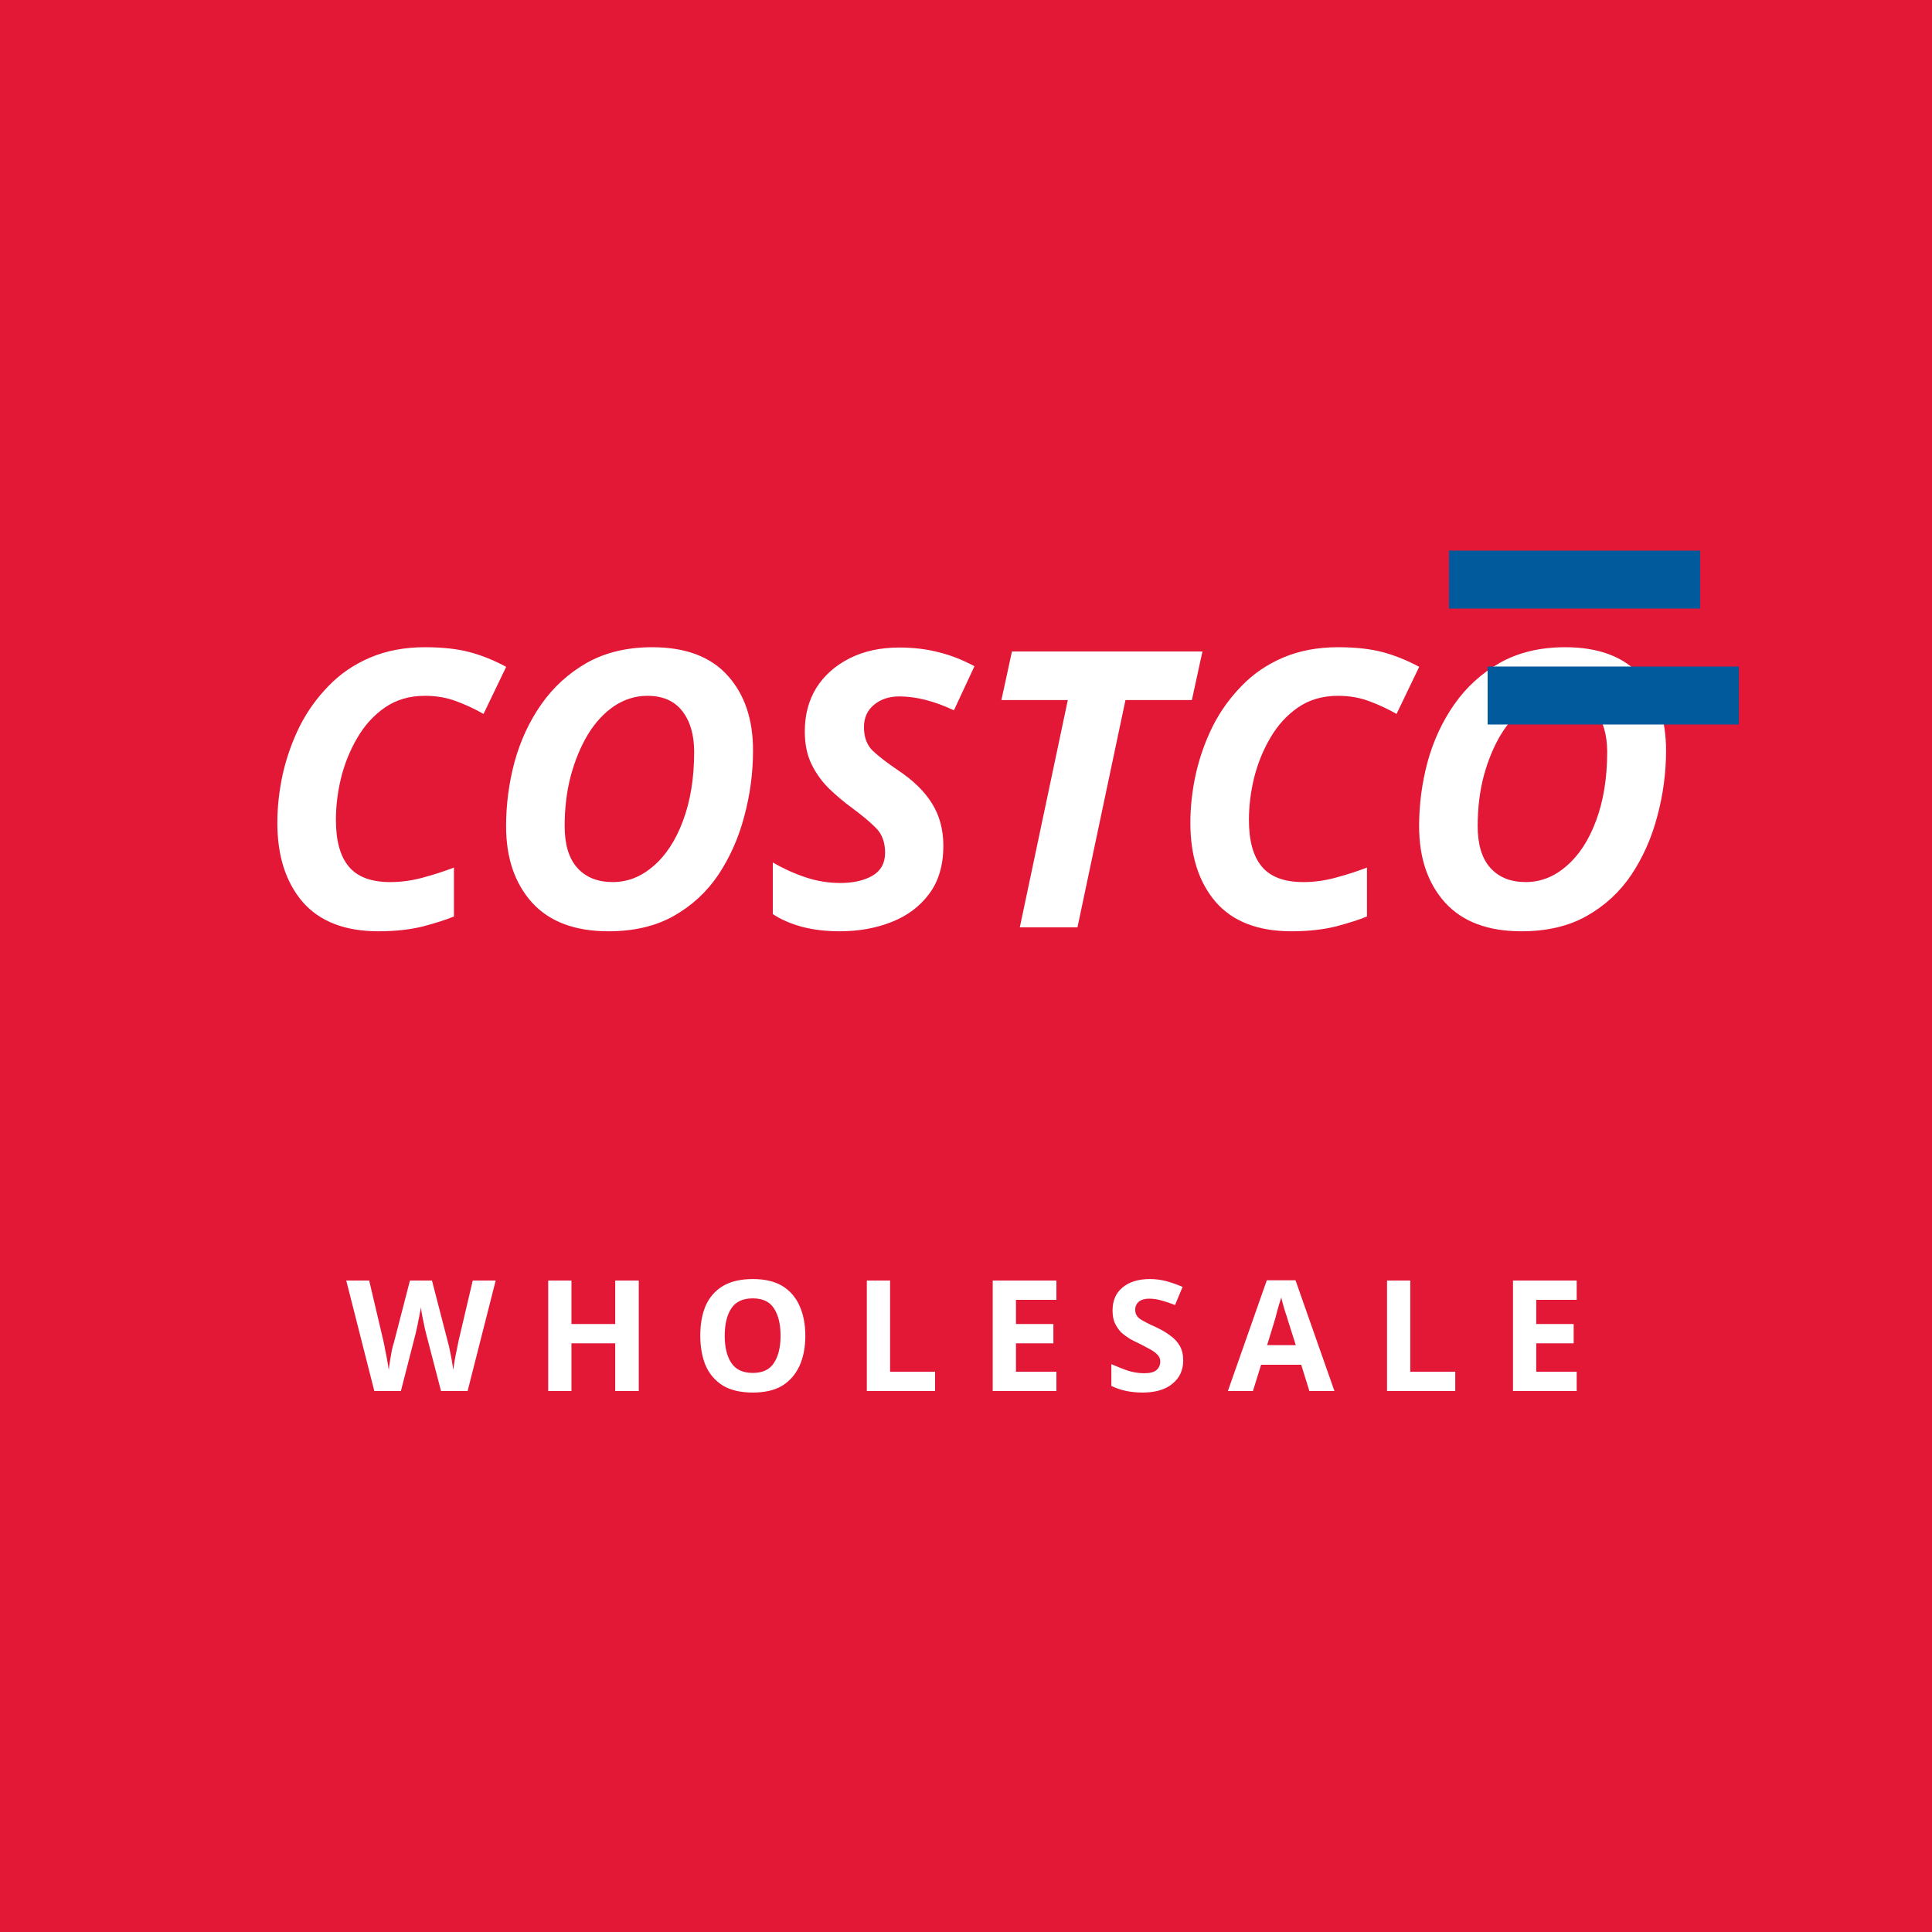
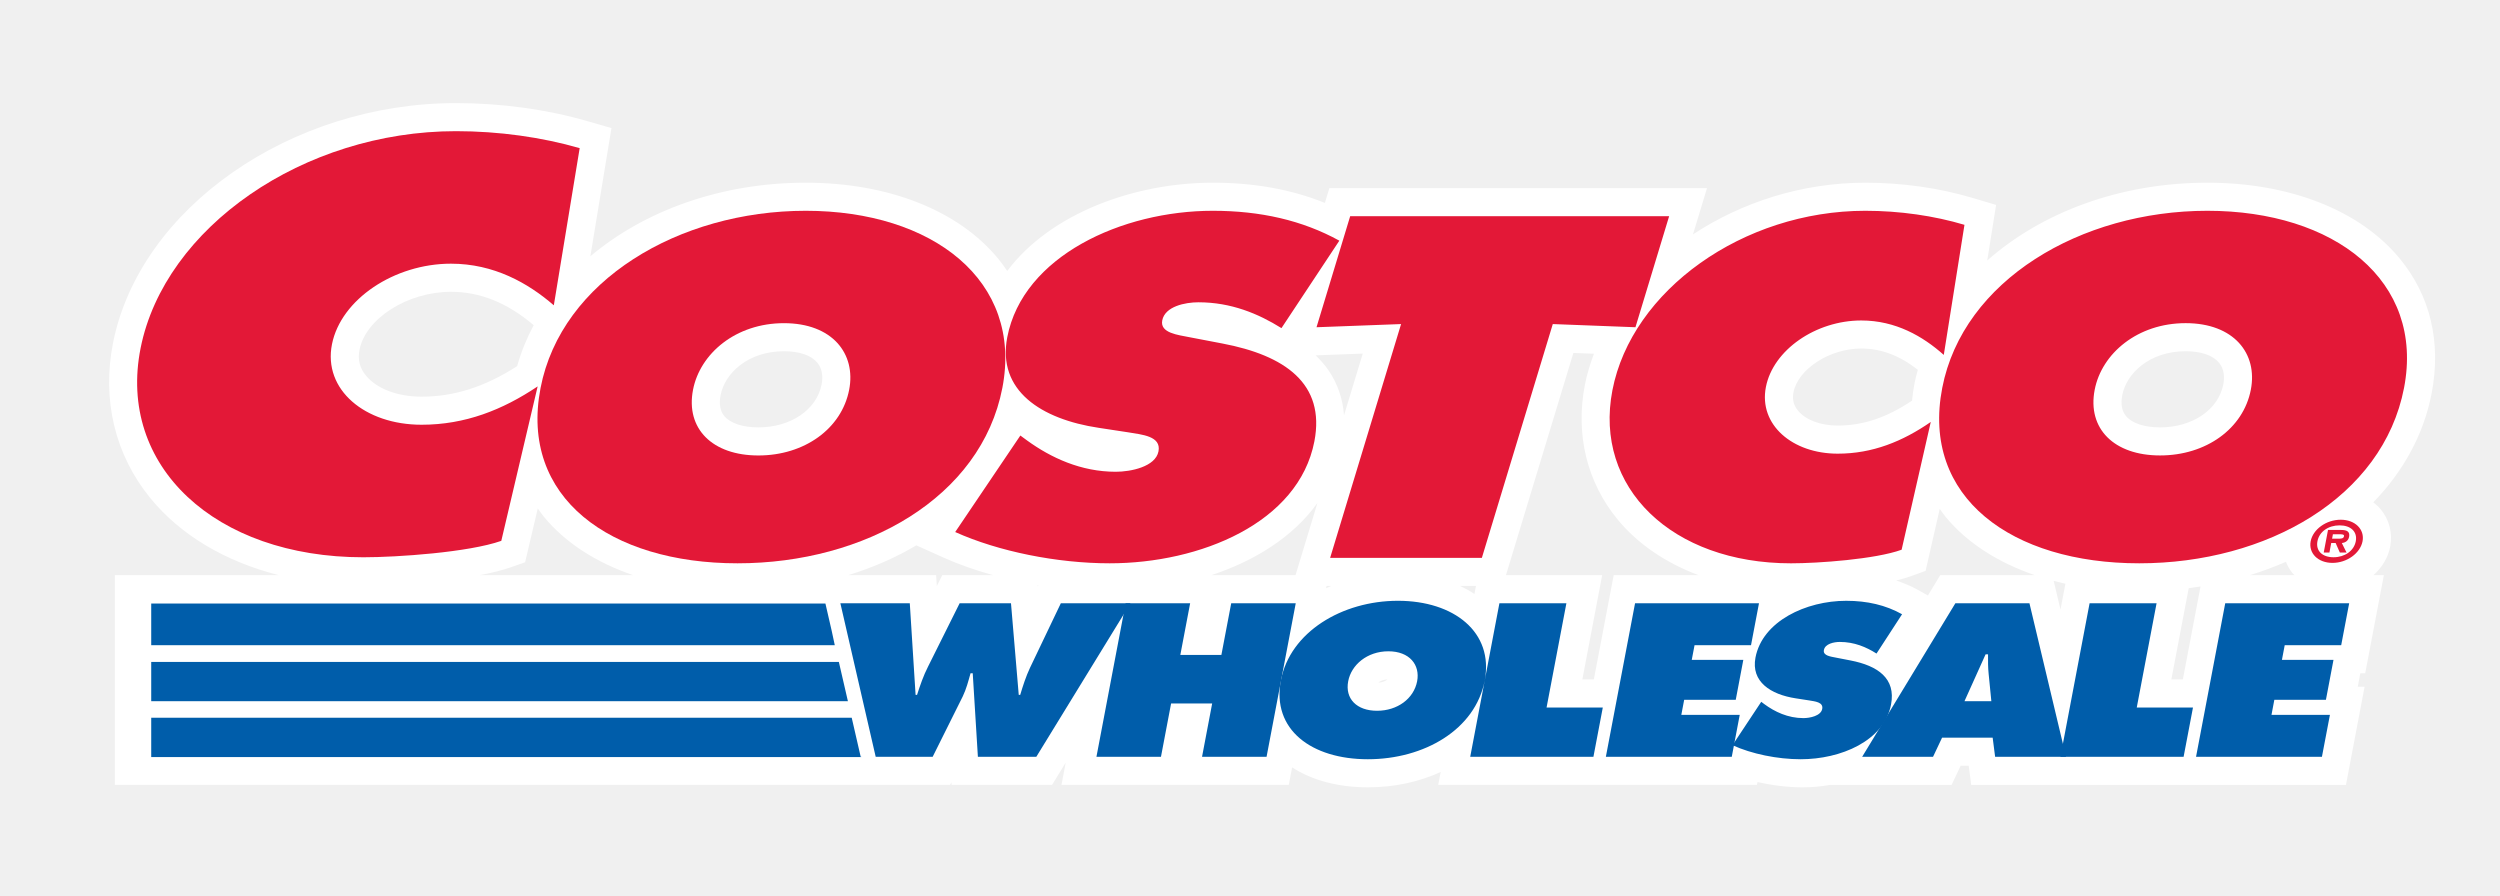
- <svg xmlns="http://www.w3.org/2000/svg" viewBox="0 0 100 100">
-   <rect width="100" height="100" fill="#E31837" />
-   <text x="50" y="48" font-family="'Outfit', sans-serif" font-weight="900" font-style="italic" font-size="20" fill="#FFFFFF" text-anchor="middle">COSTCO</text>
-   <text x="50" y="72" font-family="'Outfit', sans-serif" font-weight="900" font-size="8" fill="#FFFFFF" text-anchor="middle" letter-spacing="2">WHOLESALE</text>
-   <line x1="75" y1="30" x2="88" y2="30" stroke="#005A9C" stroke-width="3" />
-   <line x1="77" y1="36" x2="90" y2="36" stroke="#005A9C" stroke-width="3" />
+ <svg xmlns="http://www.w3.org/2000/svg" viewBox="208.5 290.5 201 72">
+   <path fill="#FFF" d="M401.434 311.283c-3.194-3.873-8.83-6.094-15.459-6.094-7.014 0-13.328 2.385-17.701 6.256l.713-4.469-1.896-.564c-2.684-.8-5.664-1.223-8.619-1.223-5.078 0-9.934 1.57-13.857 4.157l1.129-3.72H315.38l-.36 1.188c-2.698-1.085-5.666-1.625-9.01-1.625-6.251 0-13.017 2.426-16.53 7.097-.23-.342-.471-.679-.739-1.003-3.195-3.873-8.83-6.094-15.46-6.094-6.806 0-12.961 2.244-17.315 5.916l1.695-10.305-1.926-.557c-3.289-.951-6.944-1.454-10.571-1.454-13.306 0-25.417 8.458-27.571 19.254-.917 4.593.154 9.042 3.013 12.529 2.437 2.971 6.036 5.089 10.312 6.171h-13.183v16.862h67.151l.104-.206.013.206h8.083l1.096-1.787-.339 1.787h18.275l.268-1.409c1.606 1.04 3.691 1.605 6.092 1.605 2.146 0 4.137-.445 5.853-1.236l-.197 1.04h25.623l.044-.229c1.188.268 2.436.426 3.628.426.724 0 1.47-.065 2.212-.196h9.769l.725-1.539h.651l.199 1.539h30.13l1.498-7.89h-.55l.206-1.084h.394l1.5-7.889h-.834c.68-.615 1.175-1.405 1.346-2.304.202-1.068-.075-2.155-.76-2.981-.178-.214-.382-.402-.602-.571 2.39-2.455 4.047-5.426 4.691-8.766.787-4.097-.1-7.845-2.57-10.838zm-17.432 33.843h-.925l1.396-7.336c.318-.041.635-.087.949-.137l-1.42 7.473zm-21.564-23.864c-.096.49-.162.974-.211 1.451-2.033 1.36-3.938 2.003-5.976 2.003-1.379 0-2.573-.45-3.194-1.204-.354-.428-.473-.907-.363-1.464.363-1.879 2.912-3.527 5.453-3.527 1.59 0 3.084.562 4.549 1.712-.091.341-.192.68-.258 1.029zm2.058 15.48l-.992 1.635-.825-.462c-.543-.305-1.126-.54-1.727-.744.44-.105.851-.223 1.209-.353l1.157-.42 1.137-4.985c.154.214.3.433.47.639 1.716 2.079 4.188 3.669 7.173 4.689l-7.602.001zm10.063.69l-.395 2.075-.549-2.305c.311.081.623.16.944.23zm9.668-18.693c1.238 0 2.191.329 2.685.926.453.55.437 1.251.34 1.744-.394 2.033-2.481 3.453-5.082 3.453-1.265 0-2.265-.334-2.745-.916-.332-.403-.431-.968-.293-1.681.337-1.752 2.196-3.526 5.095-3.526zm-57.183 19.518c-.356-.241-.743-.454-1.147-.646h1.271l-.124.646zm-6.991 6.867c-.164.146-.431.244-.74.262.158-.136.406-.248.74-.262zm-1.987-26.195l-1.508 4.964c-.097-1.326-.51-2.531-1.234-3.603-.299-.439-.655-.839-1.047-1.219l3.789-.142zm-43.509 2.479c-.393 2.034-2.483 3.454-5.082 3.454-1.264 0-2.265-.334-2.745-.916-.333-.403-.431-.968-.293-1.681.339-1.753 2.198-3.526 5.096-3.526 1.238 0 2.192.329 2.685.926.452.55.434 1.252.339 1.743zm17.427 16.141l-.049.104-.01-.113c.02.002.039.006.059.009zm22.437-6.609l-1.761 5.802h-6.763c3.457-1.141 6.557-3.054 8.524-5.802zm.734 6.671h.377c-.14.059-.276.119-.411.182l.034-.182zm-72.76-15.219c-1.93 0-3.602-.634-4.473-1.695-.504-.614-.673-1.294-.517-2.078.504-2.525 3.871-4.658 7.352-4.658 2.35 0 4.527.882 6.653 2.683-.562 1.05-1.009 2.15-1.334 3.297-2.597 1.662-5.05 2.451-7.681 2.451zm39.78 11.955l2.197.989c1.214.546 2.563 1.013 3.975 1.407h-4.087l-.438.877-.056-.877H276.7c1.976-.607 3.811-1.414 5.475-2.396zm53.546 10.779l1.594-8.384h-7.736L335 318.877l1.653.063c-.305.816-.562 1.647-.729 2.504-.771 3.987.166 7.835 2.642 10.834 1.631 1.977 3.871 3.479 6.492 4.463h-6.817l-1.595 8.384-.925.001zm-86.167-9.011l1.165-.41 1.018-4.326c.163.227.315.457.495.674 1.715 2.079 4.187 3.669 7.171 4.689h-12.338c.933-.175 1.791-.382 2.489-.627zm139.841.627c1.002-.309 1.967-.667 2.894-1.074.136.326.301.641.53.918.049.058.113.102.164.156h-3.588z" />
+   <path fill="#005DAA" d="M281.647 339l.466 7.369h.118c.241-.753.509-1.539.885-2.276l2.54-5.093h4.127l.624 7.369h.118c.215-.721.457-1.475.787-2.178l2.48-5.191h5.601l-7.574 12.347h-4.697l-.414-6.714h-.177c-.18.64-.338 1.261-.63 1.867l-2.415 4.847h-4.58L276.065 339h5.582z" />
+   <path fill="#005DAA" d="M299 339h5.188l-.79 4.159h3.301l.791-4.159h5.188l-2.346 12.347h-5.188l.815-4.29h-3.302l-.815 4.29h-5.188L299 339z" />
+   <path fill="#005DAA" d="M327.873 345.206c-.753 3.963-4.88 6.337-9.398 6.337-4.521 0-7.746-2.375-6.992-6.337.737-3.881 4.912-6.403 9.412-6.403s7.714 2.522 6.978 6.403zm-10.978.065c-.269 1.408.688 2.375 2.319 2.375 1.632 0 2.955-.967 3.224-2.375.248-1.311-.604-2.407-2.314-2.407-1.712.001-2.981 1.097-3.229 2.407zM329.053 339h5.385l-1.594 8.384h4.521l-.754 3.962h-9.905L329.053 339zm21.051 7.925l.24.181c.844.622 1.907 1.13 3.146 1.13.531 0 1.41-.181 1.516-.737s-.592-.605-1.066-.688l-1.051-.163c-2.045-.312-3.615-1.344-3.25-3.275.559-2.931 4.072-4.569 7.295-4.569 1.69 0 3.179.345 4.492 1.081l-2.055 3.161c-.824-.524-1.788-.934-2.948-.934-.471 0-1.188.146-1.282.654-.088.458.567.524.965.606l1.176.229c2.197.427 3.656 1.441 3.259 3.537-.562 2.948-4.062 4.405-7.265 4.405-1.866 0-3.948-.426-5.484-1.13l2.312-3.488z" />
+   <path fill="#005DAA" d="M368.604 346.876l-.215-2.178c-.058-.524-.054-1.064-.051-1.589h-.197l-1.697 3.767h2.16zm-4.688 4.471h-5.699L365.713 339h5.954l2.94 12.347h-5.699l-.198-1.539h-4.067l-.727 1.539z" />
+   <path fill="#005DAA" d="M376.504 339h5.385l-1.594 8.384h4.521l-.754 3.962h-9.904L376.504 339zm10.905 0h9.965l-.642 3.374h-4.541l-.224 1.179h4.146l-.609 3.21h-4.147l-.229 1.211h4.698l-.643 3.373h-10.121L387.409 339z" />
+   <g fill="#E31837">
+     <path d="M314.348 316.81l6.799-.255-5.705 18.799h12.199l5.703-18.799 6.646.255 2.708-8.926h-25.644l-2.706 8.926zm-25.259 4.881c-1.706 8.815-11.052 14.099-21.292 14.099-10.239 0-17.542-5.283-15.836-14.099 1.67-8.635 11.125-14.244 21.32-14.244 10.194 0 17.478 5.61 15.808 14.244zm-24.87.146c-.605 3.133 1.562 5.283 5.255 5.283 3.695 0 6.693-2.149 7.299-5.283.564-2.914-1.368-5.354-5.241-5.354-3.873-.002-6.749 2.44-7.313 5.354z" />
+     <path d="M285.298 333.276c3.481 1.565 8.195 2.514 12.424 2.514 7.257 0 15.185-3.242 16.453-9.8.902-4.663-2.399-6.922-7.381-7.869l-2.662-.51c-.9-.183-2.385-.328-2.188-1.349.218-1.129 1.84-1.458 2.909-1.458 2.625 0 4.81.911 6.676 2.077l4.654-7.031c-2.978-1.639-6.346-2.403-10.175-2.403-7.301 0-15.263 3.643-16.524 10.164-.832 4.299 2.731 6.594 7.36 7.287l2.378.363c1.078.184 2.66.292 2.42 1.53s-2.231 1.639-3.434 1.639c-2.805 0-5.213-1.129-7.126-2.513l-.545-.401-5.239 7.76zm81.145-24.7c-2.44-.729-5.213-1.129-7.974-1.129-9.838 0-18.78 6.412-20.331 14.427-1.516 7.833 4.787 13.917 14.359 13.917 2.18 0 6.784-.328 8.893-1.093l2.344-10.273c-2.264 1.566-4.678 2.55-7.483 2.55-3.649 0-6.36-2.332-5.774-5.354.578-2.988 4.02-5.355 7.67-5.355 2.76 0 4.961 1.275 6.633 2.77l1.663-10.46zm19.532-1.129c-10.194 0-19.649 5.609-21.32 14.244-1.705 8.815 5.598 14.099 15.838 14.099 10.238 0 19.586-5.283 21.291-14.099 1.668-8.634-5.616-14.244-15.809-14.244zm-1.748 9.034c3.873 0 5.806 2.44 5.24 5.354-.605 3.133-3.604 5.283-7.299 5.283s-5.861-2.149-5.255-5.283c.564-2.912 3.441-5.354 7.314-5.354zm-129.121-14.07c-3.045-.881-6.501-1.365-9.944-1.365-12.271 0-23.424 7.75-25.357 17.438-1.889 9.468 5.971 16.821 17.908 16.821 2.721 0 8.464-.396 11.091-1.32l2.923-12.419c-2.821 1.894-5.834 3.083-9.333 3.083-4.553 0-7.932-2.819-7.203-6.475.721-3.61 5.013-6.474 9.565-6.474 3.442 0 6.188 1.542 8.271 3.347l2.079-12.636z" />
+     <path d="M394.277 334.018c.183-.959 1.252-1.732 2.416-1.732 1.155 0 1.938.773 1.756 1.732-.185.965-1.259 1.738-2.416 1.738-1.163 0-1.938-.774-1.756-1.738zm3.628 0c.146-.772-.408-1.279-1.3-1.279-.906 0-1.638.507-1.783 1.279-.147.773.391 1.285 1.298 1.285.891 0 1.638-.511 1.785-1.285zm-.743.907h-.539l-.339-.769h-.353l-.146.769h-.458l.345-1.816h1.057c.466 0 .718.129.638.556-.061.311-.304.471-.585.493l.38.767zm-.668-1.116c.229 0 .426 0 .464-.194.03-.16-.168-.16-.397-.16h-.496l-.065.354h.494z" />
+   </g>
+   <path fill="#005DAA" d="M220.658 351.367h57.093l-.004-.02h-.047l-.722-3.14h-56.32zm0-4.488h56.014l-.728-3.159h-55.286zm0-4.507h54.958l-.247-1.151-.505-2.197h-54.206zM339.959 339h9.964l-.641 3.374h-4.54l-.225 1.179h4.146l-.609 3.21h-4.146l-.23 1.211h4.697l-.641 3.373h-10.123L339.959 339z" />
</svg>
